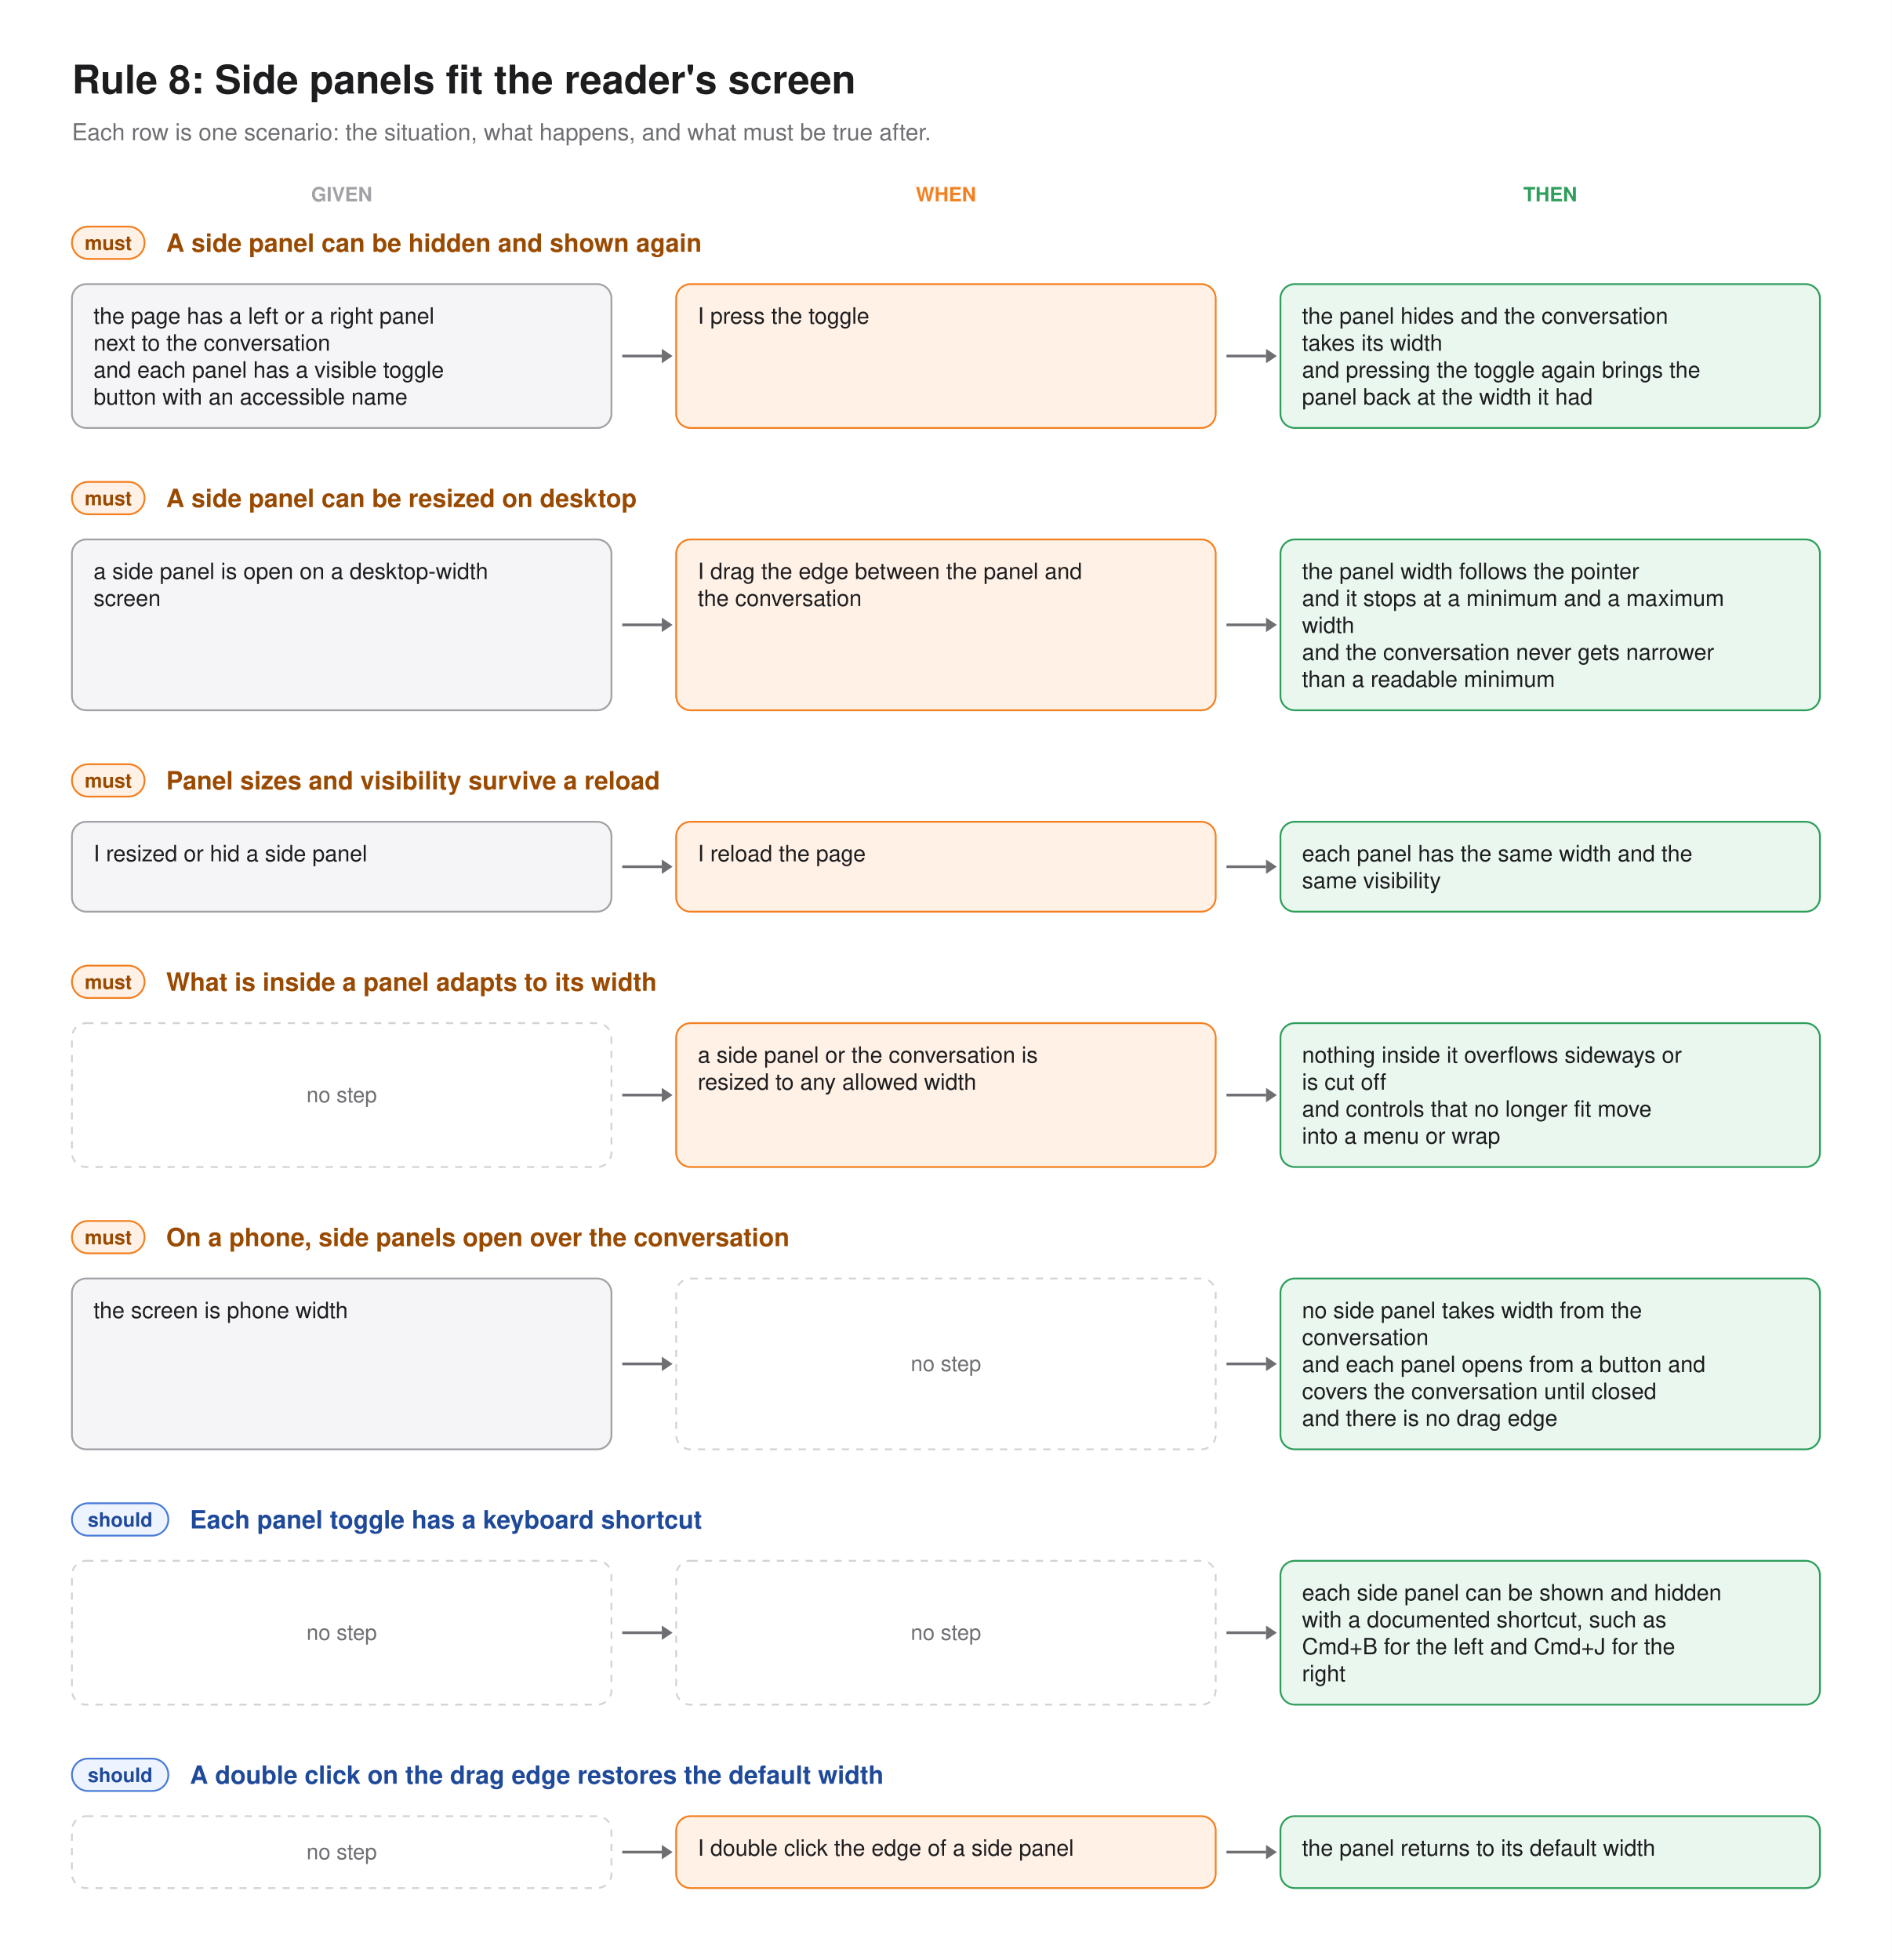
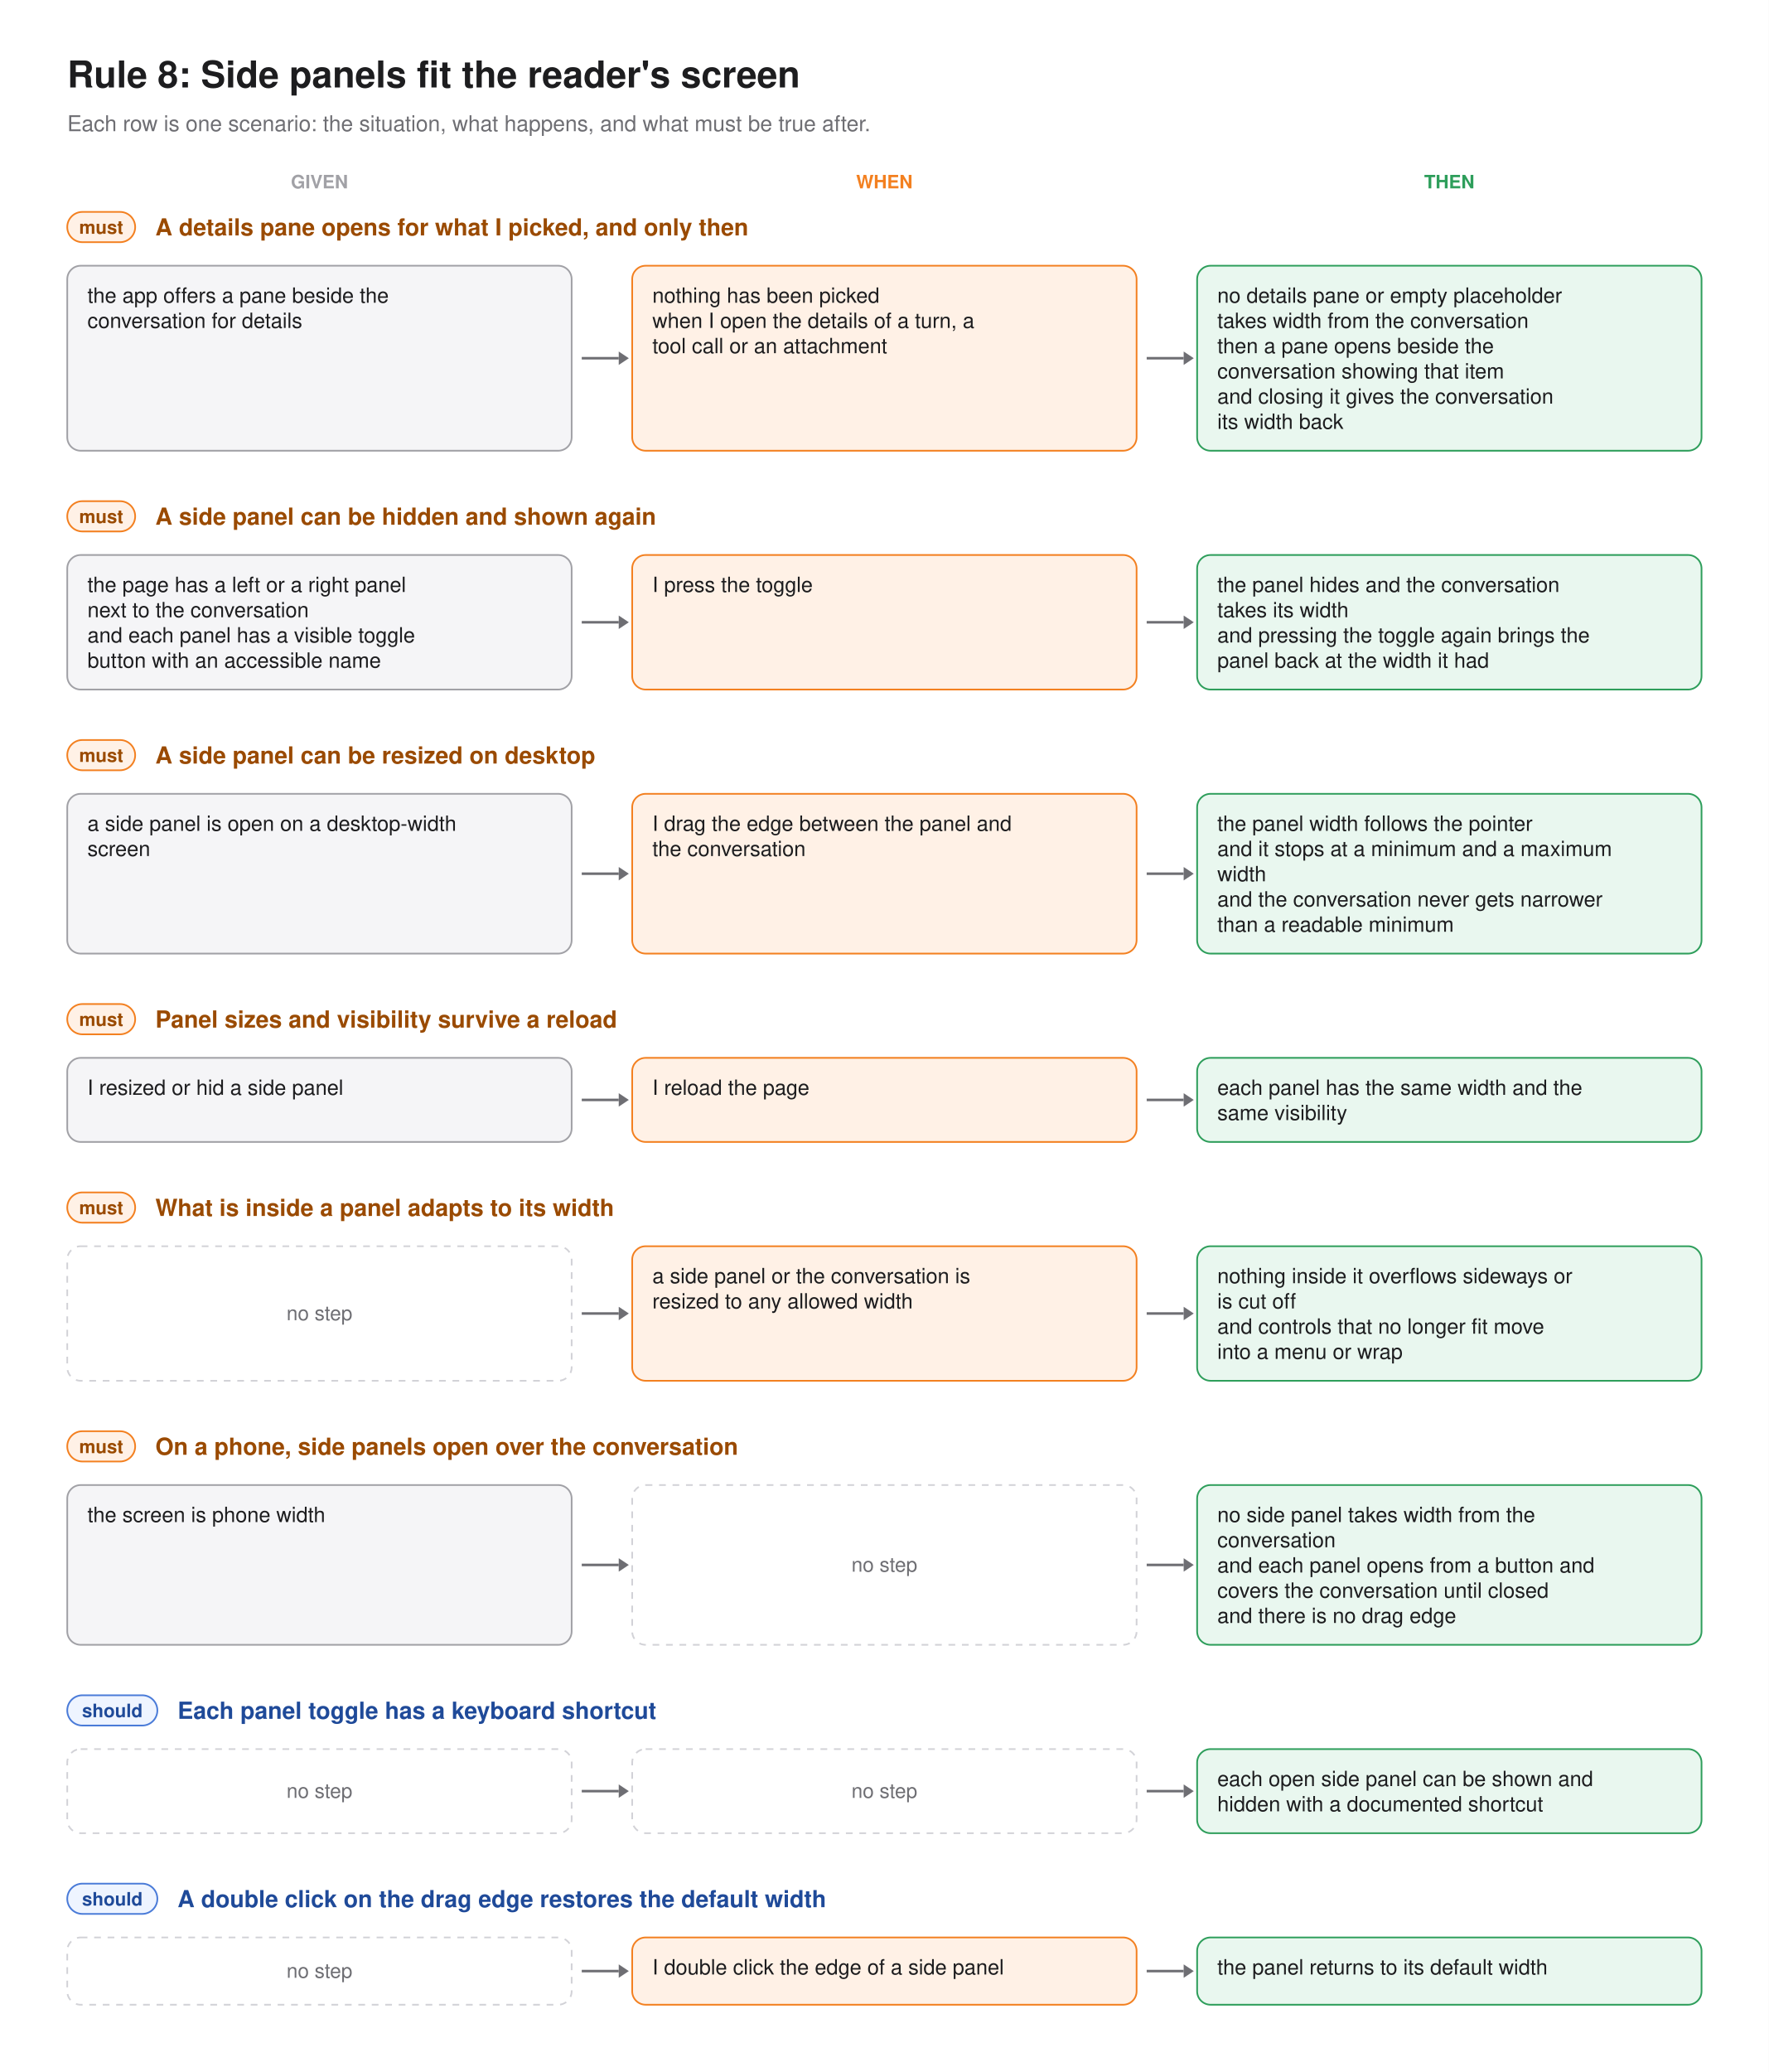
- <svg xmlns="http://www.w3.org/2000/svg" width="1052" height="1090" viewBox="0 0 1052 1090" role="img" aria-label="Basic rule 8: Side panels fit the reader's screen">
-   <rect width="1052" height="1090" fill="#ffffff" />
+ <svg xmlns="http://www.w3.org/2000/svg" width="1052" height="1232" viewBox="0 0 1052 1232" role="img" aria-label="Basic rule 8: Side panels fit the reader's screen">
+   <rect width="1052" height="1232" fill="#ffffff" />
  <g font-family="ui-sans-serif, -apple-system, 'Segoe UI', Helvetica, Arial, sans-serif">
    <text x="40" y="52" font-size="22" font-weight="700" fill="#1d1d1f" text-anchor="start">Rule 8: Side panels fit the reader's screen</text>
    <text x="40" y="78" font-size="13" font-weight="400" fill="#6e6e73" text-anchor="start">Each row is one scenario: the situation, what happens, and what must be true after.</text>
    <text x="190" y="112" font-size="11" font-weight="700" fill="#a1a1a6" text-anchor="middle">GIVEN</text>
    <text x="526" y="112" font-size="11" font-weight="700" fill="#f38020" text-anchor="middle">WHEN</text>
    <text x="862" y="112" font-size="11" font-weight="700" fill="#2e9e5b" text-anchor="middle">THEN</text>
    <rect x="40" y="126" width="40.4" height="18" rx="9" fill="#fff1e6" stroke="#f38020" />
    <text x="60.2" y="139" font-size="11" font-weight="600" fill="#9a4a00" text-anchor="middle">must</text>
-     <text x="92.4" y="140" font-size="14" font-weight="600" fill="#9a4a00" text-anchor="start">A side panel can be hidden and shown again</text>
-     <rect x="40" y="158" width="300" height="80" rx="8" fill="#f5f5f7" stroke="#a1a1a6" />
-     <text x="52" y="180" font-size="12.5" font-weight="400" fill="#1d1d1f" text-anchor="start">the page has a left or a right panel</text>
-     <text x="52" y="195" font-size="12.5" font-weight="400" fill="#1d1d1f" text-anchor="start">next to the conversation</text>
-     <text x="52" y="210" font-size="12.5" font-weight="400" fill="#1d1d1f" text-anchor="start">and each panel has a visible toggle</text>
-     <text x="52" y="225" font-size="12.5" font-weight="400" fill="#1d1d1f" text-anchor="start">button with an accessible name</text>
-     <path d="M346 198 H368" stroke="#6e6e73" stroke-width="1.5" />
-     <path d="M368 194 L374 198 L368 202 Z" fill="#6e6e73" />
-     <rect x="376" y="158" width="300" height="80" rx="8" fill="#fff1e6" stroke="#f38020" />
-     <text x="388" y="180" font-size="12.5" font-weight="400" fill="#1d1d1f" text-anchor="start">I press the toggle</text>
-     <path d="M682 198 H704" stroke="#6e6e73" stroke-width="1.5" />
-     <path d="M704 194 L710 198 L704 202 Z" fill="#6e6e73" />
-     <rect x="712" y="158" width="300" height="80" rx="8" fill="#e9f7ef" stroke="#2e9e5b" />
-     <text x="724" y="180" font-size="12.5" font-weight="400" fill="#1d1d1f" text-anchor="start">the panel hides and the conversation</text>
-     <text x="724" y="195" font-size="12.5" font-weight="400" fill="#1d1d1f" text-anchor="start">takes its width</text>
-     <text x="724" y="210" font-size="12.5" font-weight="400" fill="#1d1d1f" text-anchor="start">and pressing the toggle again brings the</text>
-     <text x="724" y="225" font-size="12.5" font-weight="400" fill="#1d1d1f" text-anchor="start">panel back at the width it had</text>
-     <rect x="40" y="268" width="40.4" height="18" rx="9" fill="#fff1e6" stroke="#f38020" />
-     <text x="60.2" y="281" font-size="11" font-weight="600" fill="#9a4a00" text-anchor="middle">must</text>
-     <text x="92.4" y="282" font-size="14" font-weight="600" fill="#9a4a00" text-anchor="start">A side panel can be resized on desktop</text>
-     <rect x="40" y="300" width="300" height="95" rx="8" fill="#f5f5f7" stroke="#a1a1a6" />
-     <text x="52" y="322" font-size="12.5" font-weight="400" fill="#1d1d1f" text-anchor="start">a side panel is open on a desktop-width</text>
-     <text x="52" y="337" font-size="12.5" font-weight="400" fill="#1d1d1f" text-anchor="start">screen</text>
-     <path d="M346 347.5 H368" stroke="#6e6e73" stroke-width="1.5" />
-     <path d="M368 343.5 L374 347.5 L368 351.5 Z" fill="#6e6e73" />
-     <rect x="376" y="300" width="300" height="95" rx="8" fill="#fff1e6" stroke="#f38020" />
-     <text x="388" y="322" font-size="12.5" font-weight="400" fill="#1d1d1f" text-anchor="start">I drag the edge between the panel and</text>
-     <text x="388" y="337" font-size="12.5" font-weight="400" fill="#1d1d1f" text-anchor="start">the conversation</text>
-     <path d="M682 347.5 H704" stroke="#6e6e73" stroke-width="1.5" />
-     <path d="M704 343.5 L710 347.5 L704 351.5 Z" fill="#6e6e73" />
-     <rect x="712" y="300" width="300" height="95" rx="8" fill="#e9f7ef" stroke="#2e9e5b" />
-     <text x="724" y="322" font-size="12.5" font-weight="400" fill="#1d1d1f" text-anchor="start">the panel width follows the pointer</text>
-     <text x="724" y="337" font-size="12.5" font-weight="400" fill="#1d1d1f" text-anchor="start">and it stops at a minimum and a maximum</text>
-     <text x="724" y="352" font-size="12.5" font-weight="400" fill="#1d1d1f" text-anchor="start">width</text>
-     <text x="724" y="367" font-size="12.5" font-weight="400" fill="#1d1d1f" text-anchor="start">and the conversation never gets narrower</text>
-     <text x="724" y="382" font-size="12.5" font-weight="400" fill="#1d1d1f" text-anchor="start">than a readable minimum</text>
-     <rect x="40" y="425" width="40.4" height="18" rx="9" fill="#fff1e6" stroke="#f38020" />
-     <text x="60.2" y="438" font-size="11" font-weight="600" fill="#9a4a00" text-anchor="middle">must</text>
-     <text x="92.4" y="439" font-size="14" font-weight="600" fill="#9a4a00" text-anchor="start">Panel sizes and visibility survive a reload</text>
-     <rect x="40" y="457" width="300" height="50" rx="8" fill="#f5f5f7" stroke="#a1a1a6" />
-     <text x="52" y="479" font-size="12.5" font-weight="400" fill="#1d1d1f" text-anchor="start">I resized or hid a side panel</text>
-     <path d="M346 482 H368" stroke="#6e6e73" stroke-width="1.5" />
-     <path d="M368 478 L374 482 L368 486 Z" fill="#6e6e73" />
-     <rect x="376" y="457" width="300" height="50" rx="8" fill="#fff1e6" stroke="#f38020" />
-     <text x="388" y="479" font-size="12.5" font-weight="400" fill="#1d1d1f" text-anchor="start">I reload the page</text>
-     <path d="M682 482 H704" stroke="#6e6e73" stroke-width="1.5" />
-     <path d="M704 478 L710 482 L704 486 Z" fill="#6e6e73" />
-     <rect x="712" y="457" width="300" height="50" rx="8" fill="#e9f7ef" stroke="#2e9e5b" />
-     <text x="724" y="479" font-size="12.5" font-weight="400" fill="#1d1d1f" text-anchor="start">each panel has the same width and the</text>
-     <text x="724" y="494" font-size="12.5" font-weight="400" fill="#1d1d1f" text-anchor="start">same visibility</text>
-     <rect x="40" y="537" width="40.4" height="18" rx="9" fill="#fff1e6" stroke="#f38020" />
-     <text x="60.2" y="550" font-size="11" font-weight="600" fill="#9a4a00" text-anchor="middle">must</text>
-     <text x="92.4" y="551" font-size="14" font-weight="600" fill="#9a4a00" text-anchor="start">What is inside a panel adapts to its width</text>
-     <rect x="40" y="569" width="300" height="80" rx="8" fill="none" stroke="#d2d2d7" stroke-dasharray="4 4" />
-     <text x="190" y="613" font-size="12" font-weight="400" fill="#6e6e73" text-anchor="middle">no step</text>
-     <path d="M346 609 H368" stroke="#6e6e73" stroke-width="1.5" />
-     <path d="M368 605 L374 609 L368 613 Z" fill="#6e6e73" />
-     <rect x="376" y="569" width="300" height="80" rx="8" fill="#fff1e6" stroke="#f38020" />
-     <text x="388" y="591" font-size="12.5" font-weight="400" fill="#1d1d1f" text-anchor="start">a side panel or the conversation is</text>
-     <text x="388" y="606" font-size="12.5" font-weight="400" fill="#1d1d1f" text-anchor="start">resized to any allowed width</text>
-     <path d="M682 609 H704" stroke="#6e6e73" stroke-width="1.5" />
-     <path d="M704 605 L710 609 L704 613 Z" fill="#6e6e73" />
-     <rect x="712" y="569" width="300" height="80" rx="8" fill="#e9f7ef" stroke="#2e9e5b" />
-     <text x="724" y="591" font-size="12.5" font-weight="400" fill="#1d1d1f" text-anchor="start">nothing inside it overflows sideways or</text>
-     <text x="724" y="606" font-size="12.5" font-weight="400" fill="#1d1d1f" text-anchor="start">is cut off</text>
-     <text x="724" y="621" font-size="12.5" font-weight="400" fill="#1d1d1f" text-anchor="start">and controls that no longer fit move</text>
-     <text x="724" y="636" font-size="12.5" font-weight="400" fill="#1d1d1f" text-anchor="start">into a menu or wrap</text>
-     <rect x="40" y="679" width="40.4" height="18" rx="9" fill="#fff1e6" stroke="#f38020" />
-     <text x="60.2" y="692" font-size="11" font-weight="600" fill="#9a4a00" text-anchor="middle">must</text>
-     <text x="92.4" y="693" font-size="14" font-weight="600" fill="#9a4a00" text-anchor="start">On a phone, side panels open over the conversation</text>
-     <rect x="40" y="711" width="300" height="95" rx="8" fill="#f5f5f7" stroke="#a1a1a6" />
-     <text x="52" y="733" font-size="12.5" font-weight="400" fill="#1d1d1f" text-anchor="start">the screen is phone width</text>
-     <path d="M346 758.5 H368" stroke="#6e6e73" stroke-width="1.5" />
-     <path d="M368 754.5 L374 758.5 L368 762.5 Z" fill="#6e6e73" />
-     <rect x="376" y="711" width="300" height="95" rx="8" fill="none" stroke="#d2d2d7" stroke-dasharray="4 4" />
-     <text x="526" y="762.5" font-size="12" font-weight="400" fill="#6e6e73" text-anchor="middle">no step</text>
-     <path d="M682 758.5 H704" stroke="#6e6e73" stroke-width="1.5" />
-     <path d="M704 754.5 L710 758.5 L704 762.5 Z" fill="#6e6e73" />
-     <rect x="712" y="711" width="300" height="95" rx="8" fill="#e9f7ef" stroke="#2e9e5b" />
-     <text x="724" y="733" font-size="12.5" font-weight="400" fill="#1d1d1f" text-anchor="start">no side panel takes width from the</text>
-     <text x="724" y="748" font-size="12.5" font-weight="400" fill="#1d1d1f" text-anchor="start">conversation</text>
-     <text x="724" y="763" font-size="12.5" font-weight="400" fill="#1d1d1f" text-anchor="start">and each panel opens from a button and</text>
-     <text x="724" y="778" font-size="12.5" font-weight="400" fill="#1d1d1f" text-anchor="start">covers the conversation until closed</text>
-     <text x="724" y="793" font-size="12.5" font-weight="400" fill="#1d1d1f" text-anchor="start">and there is no drag edge</text>
-     <rect x="40" y="836" width="53.6" height="18" rx="9" fill="#eef4ff" stroke="#4a7bd8" />
-     <text x="66.8" y="849" font-size="11" font-weight="600" fill="#1f4a99" text-anchor="middle">should</text>
-     <text x="105.6" y="850" font-size="14" font-weight="600" fill="#1f4a99" text-anchor="start">Each panel toggle has a keyboard shortcut</text>
-     <rect x="40" y="868" width="300" height="80" rx="8" fill="none" stroke="#d2d2d7" stroke-dasharray="4 4" />
-     <text x="190" y="912" font-size="12" font-weight="400" fill="#6e6e73" text-anchor="middle">no step</text>
-     <path d="M346 908 H368" stroke="#6e6e73" stroke-width="1.5" />
-     <path d="M368 904 L374 908 L368 912 Z" fill="#6e6e73" />
-     <rect x="376" y="868" width="300" height="80" rx="8" fill="none" stroke="#d2d2d7" stroke-dasharray="4 4" />
-     <text x="526" y="912" font-size="12" font-weight="400" fill="#6e6e73" text-anchor="middle">no step</text>
-     <path d="M682 908 H704" stroke="#6e6e73" stroke-width="1.5" />
-     <path d="M704 904 L710 908 L704 912 Z" fill="#6e6e73" />
-     <rect x="712" y="868" width="300" height="80" rx="8" fill="#e9f7ef" stroke="#2e9e5b" />
-     <text x="724" y="890" font-size="12.5" font-weight="400" fill="#1d1d1f" text-anchor="start">each side panel can be shown and hidden</text>
-     <text x="724" y="905" font-size="12.5" font-weight="400" fill="#1d1d1f" text-anchor="start">with a documented shortcut, such as</text>
-     <text x="724" y="920" font-size="12.5" font-weight="400" fill="#1d1d1f" text-anchor="start">Cmd+B for the left and Cmd+J for the</text>
-     <text x="724" y="935" font-size="12.5" font-weight="400" fill="#1d1d1f" text-anchor="start">right</text>
-     <rect x="40" y="978" width="53.6" height="18" rx="9" fill="#eef4ff" stroke="#4a7bd8" />
-     <text x="66.8" y="991" font-size="11" font-weight="600" fill="#1f4a99" text-anchor="middle">should</text>
-     <text x="105.6" y="992" font-size="14" font-weight="600" fill="#1f4a99" text-anchor="start">A double click on the drag edge restores the default width</text>
-     <rect x="40" y="1010" width="300" height="40" rx="8" fill="none" stroke="#d2d2d7" stroke-dasharray="4 4" />
-     <text x="190" y="1034" font-size="12" font-weight="400" fill="#6e6e73" text-anchor="middle">no step</text>
-     <path d="M346 1030 H368" stroke="#6e6e73" stroke-width="1.5" />
-     <path d="M368 1026 L374 1030 L368 1034 Z" fill="#6e6e73" />
-     <rect x="376" y="1010" width="300" height="40" rx="8" fill="#fff1e6" stroke="#f38020" />
-     <text x="388" y="1032" font-size="12.5" font-weight="400" fill="#1d1d1f" text-anchor="start">I double click the edge of a side panel</text>
-     <path d="M682 1030 H704" stroke="#6e6e73" stroke-width="1.5" />
-     <path d="M704 1026 L710 1030 L704 1034 Z" fill="#6e6e73" />
-     <rect x="712" y="1010" width="300" height="40" rx="8" fill="#e9f7ef" stroke="#2e9e5b" />
-     <text x="724" y="1032" font-size="12.5" font-weight="400" fill="#1d1d1f" text-anchor="start">the panel returns to its default width</text>
+     <text x="92.4" y="140" font-size="14" font-weight="600" fill="#9a4a00" text-anchor="start">A details pane opens for what I picked, and only then</text>
+     <rect x="40" y="158" width="300" height="110" rx="8" fill="#f5f5f7" stroke="#a1a1a6" />
+     <text x="52" y="180" font-size="12.5" font-weight="400" fill="#1d1d1f" text-anchor="start">the app offers a pane beside the</text>
+     <text x="52" y="195" font-size="12.5" font-weight="400" fill="#1d1d1f" text-anchor="start">conversation for details</text>
+     <path d="M346 213 H368" stroke="#6e6e73" stroke-width="1.5" />
+     <path d="M368 209 L374 213 L368 217 Z" fill="#6e6e73" />
+     <rect x="376" y="158" width="300" height="110" rx="8" fill="#fff1e6" stroke="#f38020" />
+     <text x="388" y="180" font-size="12.5" font-weight="400" fill="#1d1d1f" text-anchor="start">nothing has been picked</text>
+     <text x="388" y="195" font-size="12.5" font-weight="400" fill="#1d1d1f" text-anchor="start">when I open the details of a turn, a</text>
+     <text x="388" y="210" font-size="12.5" font-weight="400" fill="#1d1d1f" text-anchor="start">tool call or an attachment</text>
+     <path d="M682 213 H704" stroke="#6e6e73" stroke-width="1.5" />
+     <path d="M704 209 L710 213 L704 217 Z" fill="#6e6e73" />
+     <rect x="712" y="158" width="300" height="110" rx="8" fill="#e9f7ef" stroke="#2e9e5b" />
+     <text x="724" y="180" font-size="12.5" font-weight="400" fill="#1d1d1f" text-anchor="start">no details pane or empty placeholder</text>
+     <text x="724" y="195" font-size="12.5" font-weight="400" fill="#1d1d1f" text-anchor="start">takes width from the conversation</text>
+     <text x="724" y="210" font-size="12.5" font-weight="400" fill="#1d1d1f" text-anchor="start">then a pane opens beside the</text>
+     <text x="724" y="225" font-size="12.5" font-weight="400" fill="#1d1d1f" text-anchor="start">conversation showing that item</text>
+     <text x="724" y="240" font-size="12.5" font-weight="400" fill="#1d1d1f" text-anchor="start">and closing it gives the conversation</text>
+     <text x="724" y="255" font-size="12.5" font-weight="400" fill="#1d1d1f" text-anchor="start">its width back</text>
+     <rect x="40" y="298" width="40.4" height="18" rx="9" fill="#fff1e6" stroke="#f38020" />
+     <text x="60.2" y="311" font-size="11" font-weight="600" fill="#9a4a00" text-anchor="middle">must</text>
+     <text x="92.4" y="312" font-size="14" font-weight="600" fill="#9a4a00" text-anchor="start">A side panel can be hidden and shown again</text>
+     <rect x="40" y="330" width="300" height="80" rx="8" fill="#f5f5f7" stroke="#a1a1a6" />
+     <text x="52" y="352" font-size="12.5" font-weight="400" fill="#1d1d1f" text-anchor="start">the page has a left or a right panel</text>
+     <text x="52" y="367" font-size="12.5" font-weight="400" fill="#1d1d1f" text-anchor="start">next to the conversation</text>
+     <text x="52" y="382" font-size="12.5" font-weight="400" fill="#1d1d1f" text-anchor="start">and each panel has a visible toggle</text>
+     <text x="52" y="397" font-size="12.5" font-weight="400" fill="#1d1d1f" text-anchor="start">button with an accessible name</text>
+     <path d="M346 370 H368" stroke="#6e6e73" stroke-width="1.5" />
+     <path d="M368 366 L374 370 L368 374 Z" fill="#6e6e73" />
+     <rect x="376" y="330" width="300" height="80" rx="8" fill="#fff1e6" stroke="#f38020" />
+     <text x="388" y="352" font-size="12.5" font-weight="400" fill="#1d1d1f" text-anchor="start">I press the toggle</text>
+     <path d="M682 370 H704" stroke="#6e6e73" stroke-width="1.5" />
+     <path d="M704 366 L710 370 L704 374 Z" fill="#6e6e73" />
+     <rect x="712" y="330" width="300" height="80" rx="8" fill="#e9f7ef" stroke="#2e9e5b" />
+     <text x="724" y="352" font-size="12.5" font-weight="400" fill="#1d1d1f" text-anchor="start">the panel hides and the conversation</text>
+     <text x="724" y="367" font-size="12.5" font-weight="400" fill="#1d1d1f" text-anchor="start">takes its width</text>
+     <text x="724" y="382" font-size="12.5" font-weight="400" fill="#1d1d1f" text-anchor="start">and pressing the toggle again brings the</text>
+     <text x="724" y="397" font-size="12.5" font-weight="400" fill="#1d1d1f" text-anchor="start">panel back at the width it had</text>
+     <rect x="40" y="440" width="40.4" height="18" rx="9" fill="#fff1e6" stroke="#f38020" />
+     <text x="60.2" y="453" font-size="11" font-weight="600" fill="#9a4a00" text-anchor="middle">must</text>
+     <text x="92.4" y="454" font-size="14" font-weight="600" fill="#9a4a00" text-anchor="start">A side panel can be resized on desktop</text>
+     <rect x="40" y="472" width="300" height="95" rx="8" fill="#f5f5f7" stroke="#a1a1a6" />
+     <text x="52" y="494" font-size="12.5" font-weight="400" fill="#1d1d1f" text-anchor="start">a side panel is open on a desktop-width</text>
+     <text x="52" y="509" font-size="12.5" font-weight="400" fill="#1d1d1f" text-anchor="start">screen</text>
+     <path d="M346 519.5 H368" stroke="#6e6e73" stroke-width="1.5" />
+     <path d="M368 515.5 L374 519.5 L368 523.5 Z" fill="#6e6e73" />
+     <rect x="376" y="472" width="300" height="95" rx="8" fill="#fff1e6" stroke="#f38020" />
+     <text x="388" y="494" font-size="12.5" font-weight="400" fill="#1d1d1f" text-anchor="start">I drag the edge between the panel and</text>
+     <text x="388" y="509" font-size="12.5" font-weight="400" fill="#1d1d1f" text-anchor="start">the conversation</text>
+     <path d="M682 519.5 H704" stroke="#6e6e73" stroke-width="1.5" />
+     <path d="M704 515.5 L710 519.5 L704 523.5 Z" fill="#6e6e73" />
+     <rect x="712" y="472" width="300" height="95" rx="8" fill="#e9f7ef" stroke="#2e9e5b" />
+     <text x="724" y="494" font-size="12.5" font-weight="400" fill="#1d1d1f" text-anchor="start">the panel width follows the pointer</text>
+     <text x="724" y="509" font-size="12.5" font-weight="400" fill="#1d1d1f" text-anchor="start">and it stops at a minimum and a maximum</text>
+     <text x="724" y="524" font-size="12.5" font-weight="400" fill="#1d1d1f" text-anchor="start">width</text>
+     <text x="724" y="539" font-size="12.5" font-weight="400" fill="#1d1d1f" text-anchor="start">and the conversation never gets narrower</text>
+     <text x="724" y="554" font-size="12.5" font-weight="400" fill="#1d1d1f" text-anchor="start">than a readable minimum</text>
+     <rect x="40" y="597" width="40.4" height="18" rx="9" fill="#fff1e6" stroke="#f38020" />
+     <text x="60.2" y="610" font-size="11" font-weight="600" fill="#9a4a00" text-anchor="middle">must</text>
+     <text x="92.4" y="611" font-size="14" font-weight="600" fill="#9a4a00" text-anchor="start">Panel sizes and visibility survive a reload</text>
+     <rect x="40" y="629" width="300" height="50" rx="8" fill="#f5f5f7" stroke="#a1a1a6" />
+     <text x="52" y="651" font-size="12.5" font-weight="400" fill="#1d1d1f" text-anchor="start">I resized or hid a side panel</text>
+     <path d="M346 654 H368" stroke="#6e6e73" stroke-width="1.5" />
+     <path d="M368 650 L374 654 L368 658 Z" fill="#6e6e73" />
+     <rect x="376" y="629" width="300" height="50" rx="8" fill="#fff1e6" stroke="#f38020" />
+     <text x="388" y="651" font-size="12.5" font-weight="400" fill="#1d1d1f" text-anchor="start">I reload the page</text>
+     <path d="M682 654 H704" stroke="#6e6e73" stroke-width="1.5" />
+     <path d="M704 650 L710 654 L704 658 Z" fill="#6e6e73" />
+     <rect x="712" y="629" width="300" height="50" rx="8" fill="#e9f7ef" stroke="#2e9e5b" />
+     <text x="724" y="651" font-size="12.5" font-weight="400" fill="#1d1d1f" text-anchor="start">each panel has the same width and the</text>
+     <text x="724" y="666" font-size="12.5" font-weight="400" fill="#1d1d1f" text-anchor="start">same visibility</text>
+     <rect x="40" y="709" width="40.4" height="18" rx="9" fill="#fff1e6" stroke="#f38020" />
+     <text x="60.2" y="722" font-size="11" font-weight="600" fill="#9a4a00" text-anchor="middle">must</text>
+     <text x="92.4" y="723" font-size="14" font-weight="600" fill="#9a4a00" text-anchor="start">What is inside a panel adapts to its width</text>
+     <rect x="40" y="741" width="300" height="80" rx="8" fill="none" stroke="#d2d2d7" stroke-dasharray="4 4" />
+     <text x="190" y="785" font-size="12" font-weight="400" fill="#6e6e73" text-anchor="middle">no step</text>
+     <path d="M346 781 H368" stroke="#6e6e73" stroke-width="1.5" />
+     <path d="M368 777 L374 781 L368 785 Z" fill="#6e6e73" />
+     <rect x="376" y="741" width="300" height="80" rx="8" fill="#fff1e6" stroke="#f38020" />
+     <text x="388" y="763" font-size="12.5" font-weight="400" fill="#1d1d1f" text-anchor="start">a side panel or the conversation is</text>
+     <text x="388" y="778" font-size="12.5" font-weight="400" fill="#1d1d1f" text-anchor="start">resized to any allowed width</text>
+     <path d="M682 781 H704" stroke="#6e6e73" stroke-width="1.5" />
+     <path d="M704 777 L710 781 L704 785 Z" fill="#6e6e73" />
+     <rect x="712" y="741" width="300" height="80" rx="8" fill="#e9f7ef" stroke="#2e9e5b" />
+     <text x="724" y="763" font-size="12.5" font-weight="400" fill="#1d1d1f" text-anchor="start">nothing inside it overflows sideways or</text>
+     <text x="724" y="778" font-size="12.5" font-weight="400" fill="#1d1d1f" text-anchor="start">is cut off</text>
+     <text x="724" y="793" font-size="12.5" font-weight="400" fill="#1d1d1f" text-anchor="start">and controls that no longer fit move</text>
+     <text x="724" y="808" font-size="12.5" font-weight="400" fill="#1d1d1f" text-anchor="start">into a menu or wrap</text>
+     <rect x="40" y="851" width="40.4" height="18" rx="9" fill="#fff1e6" stroke="#f38020" />
+     <text x="60.2" y="864" font-size="11" font-weight="600" fill="#9a4a00" text-anchor="middle">must</text>
+     <text x="92.4" y="865" font-size="14" font-weight="600" fill="#9a4a00" text-anchor="start">On a phone, side panels open over the conversation</text>
+     <rect x="40" y="883" width="300" height="95" rx="8" fill="#f5f5f7" stroke="#a1a1a6" />
+     <text x="52" y="905" font-size="12.5" font-weight="400" fill="#1d1d1f" text-anchor="start">the screen is phone width</text>
+     <path d="M346 930.5 H368" stroke="#6e6e73" stroke-width="1.5" />
+     <path d="M368 926.5 L374 930.5 L368 934.5 Z" fill="#6e6e73" />
+     <rect x="376" y="883" width="300" height="95" rx="8" fill="none" stroke="#d2d2d7" stroke-dasharray="4 4" />
+     <text x="526" y="934.5" font-size="12" font-weight="400" fill="#6e6e73" text-anchor="middle">no step</text>
+     <path d="M682 930.5 H704" stroke="#6e6e73" stroke-width="1.5" />
+     <path d="M704 926.5 L710 930.5 L704 934.5 Z" fill="#6e6e73" />
+     <rect x="712" y="883" width="300" height="95" rx="8" fill="#e9f7ef" stroke="#2e9e5b" />
+     <text x="724" y="905" font-size="12.5" font-weight="400" fill="#1d1d1f" text-anchor="start">no side panel takes width from the</text>
+     <text x="724" y="920" font-size="12.5" font-weight="400" fill="#1d1d1f" text-anchor="start">conversation</text>
+     <text x="724" y="935" font-size="12.5" font-weight="400" fill="#1d1d1f" text-anchor="start">and each panel opens from a button and</text>
+     <text x="724" y="950" font-size="12.5" font-weight="400" fill="#1d1d1f" text-anchor="start">covers the conversation until closed</text>
+     <text x="724" y="965" font-size="12.5" font-weight="400" fill="#1d1d1f" text-anchor="start">and there is no drag edge</text>
+     <rect x="40" y="1008" width="53.6" height="18" rx="9" fill="#eef4ff" stroke="#4a7bd8" />
+     <text x="66.8" y="1021" font-size="11" font-weight="600" fill="#1f4a99" text-anchor="middle">should</text>
+     <text x="105.6" y="1022" font-size="14" font-weight="600" fill="#1f4a99" text-anchor="start">Each panel toggle has a keyboard shortcut</text>
+     <rect x="40" y="1040" width="300" height="50" rx="8" fill="none" stroke="#d2d2d7" stroke-dasharray="4 4" />
+     <text x="190" y="1069" font-size="12" font-weight="400" fill="#6e6e73" text-anchor="middle">no step</text>
+     <path d="M346 1065 H368" stroke="#6e6e73" stroke-width="1.5" />
+     <path d="M368 1061 L374 1065 L368 1069 Z" fill="#6e6e73" />
+     <rect x="376" y="1040" width="300" height="50" rx="8" fill="none" stroke="#d2d2d7" stroke-dasharray="4 4" />
+     <text x="526" y="1069" font-size="12" font-weight="400" fill="#6e6e73" text-anchor="middle">no step</text>
+     <path d="M682 1065 H704" stroke="#6e6e73" stroke-width="1.5" />
+     <path d="M704 1061 L710 1065 L704 1069 Z" fill="#6e6e73" />
+     <rect x="712" y="1040" width="300" height="50" rx="8" fill="#e9f7ef" stroke="#2e9e5b" />
+     <text x="724" y="1062" font-size="12.5" font-weight="400" fill="#1d1d1f" text-anchor="start">each open side panel can be shown and</text>
+     <text x="724" y="1077" font-size="12.5" font-weight="400" fill="#1d1d1f" text-anchor="start">hidden with a documented shortcut</text>
+     <rect x="40" y="1120" width="53.6" height="18" rx="9" fill="#eef4ff" stroke="#4a7bd8" />
+     <text x="66.8" y="1133" font-size="11" font-weight="600" fill="#1f4a99" text-anchor="middle">should</text>
+     <text x="105.6" y="1134" font-size="14" font-weight="600" fill="#1f4a99" text-anchor="start">A double click on the drag edge restores the default width</text>
+     <rect x="40" y="1152" width="300" height="40" rx="8" fill="none" stroke="#d2d2d7" stroke-dasharray="4 4" />
+     <text x="190" y="1176" font-size="12" font-weight="400" fill="#6e6e73" text-anchor="middle">no step</text>
+     <path d="M346 1172 H368" stroke="#6e6e73" stroke-width="1.5" />
+     <path d="M368 1168 L374 1172 L368 1176 Z" fill="#6e6e73" />
+     <rect x="376" y="1152" width="300" height="40" rx="8" fill="#fff1e6" stroke="#f38020" />
+     <text x="388" y="1174" font-size="12.5" font-weight="400" fill="#1d1d1f" text-anchor="start">I double click the edge of a side panel</text>
+     <path d="M682 1172 H704" stroke="#6e6e73" stroke-width="1.5" />
+     <path d="M704 1168 L710 1172 L704 1176 Z" fill="#6e6e73" />
+     <rect x="712" y="1152" width="300" height="40" rx="8" fill="#e9f7ef" stroke="#2e9e5b" />
+     <text x="724" y="1174" font-size="12.5" font-weight="400" fill="#1d1d1f" text-anchor="start">the panel returns to its default width</text>
  </g>
</svg>
